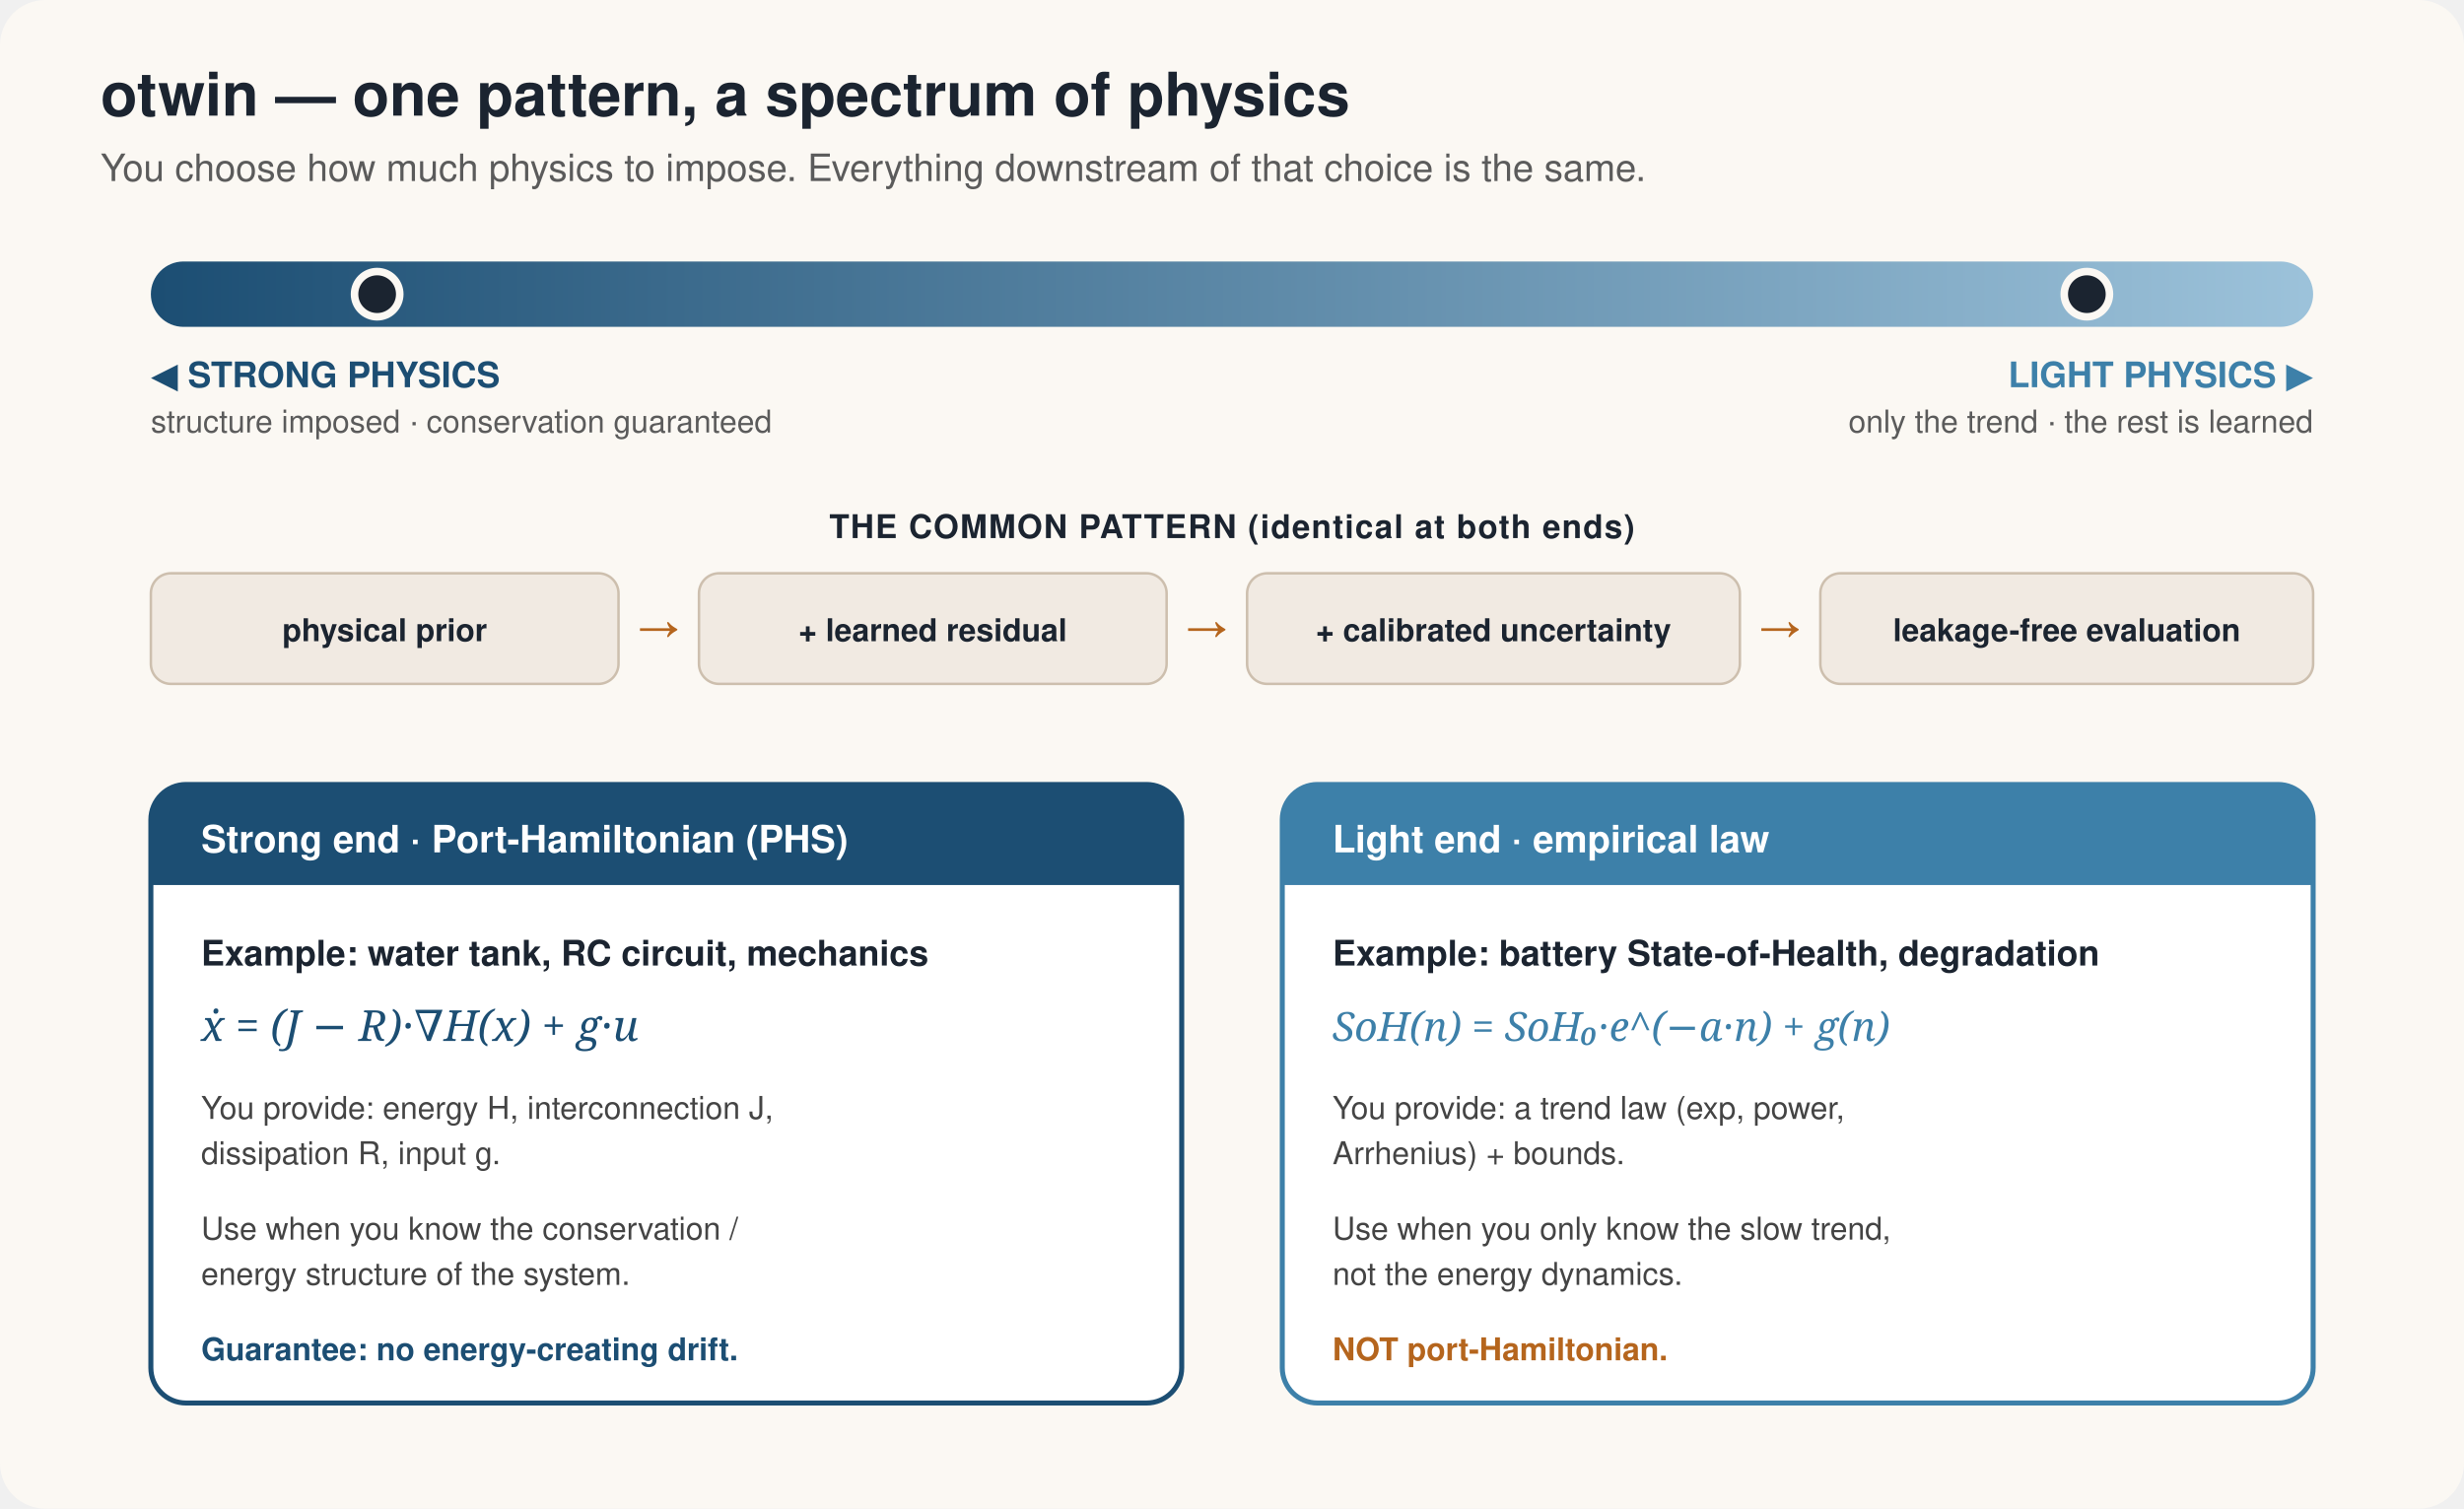
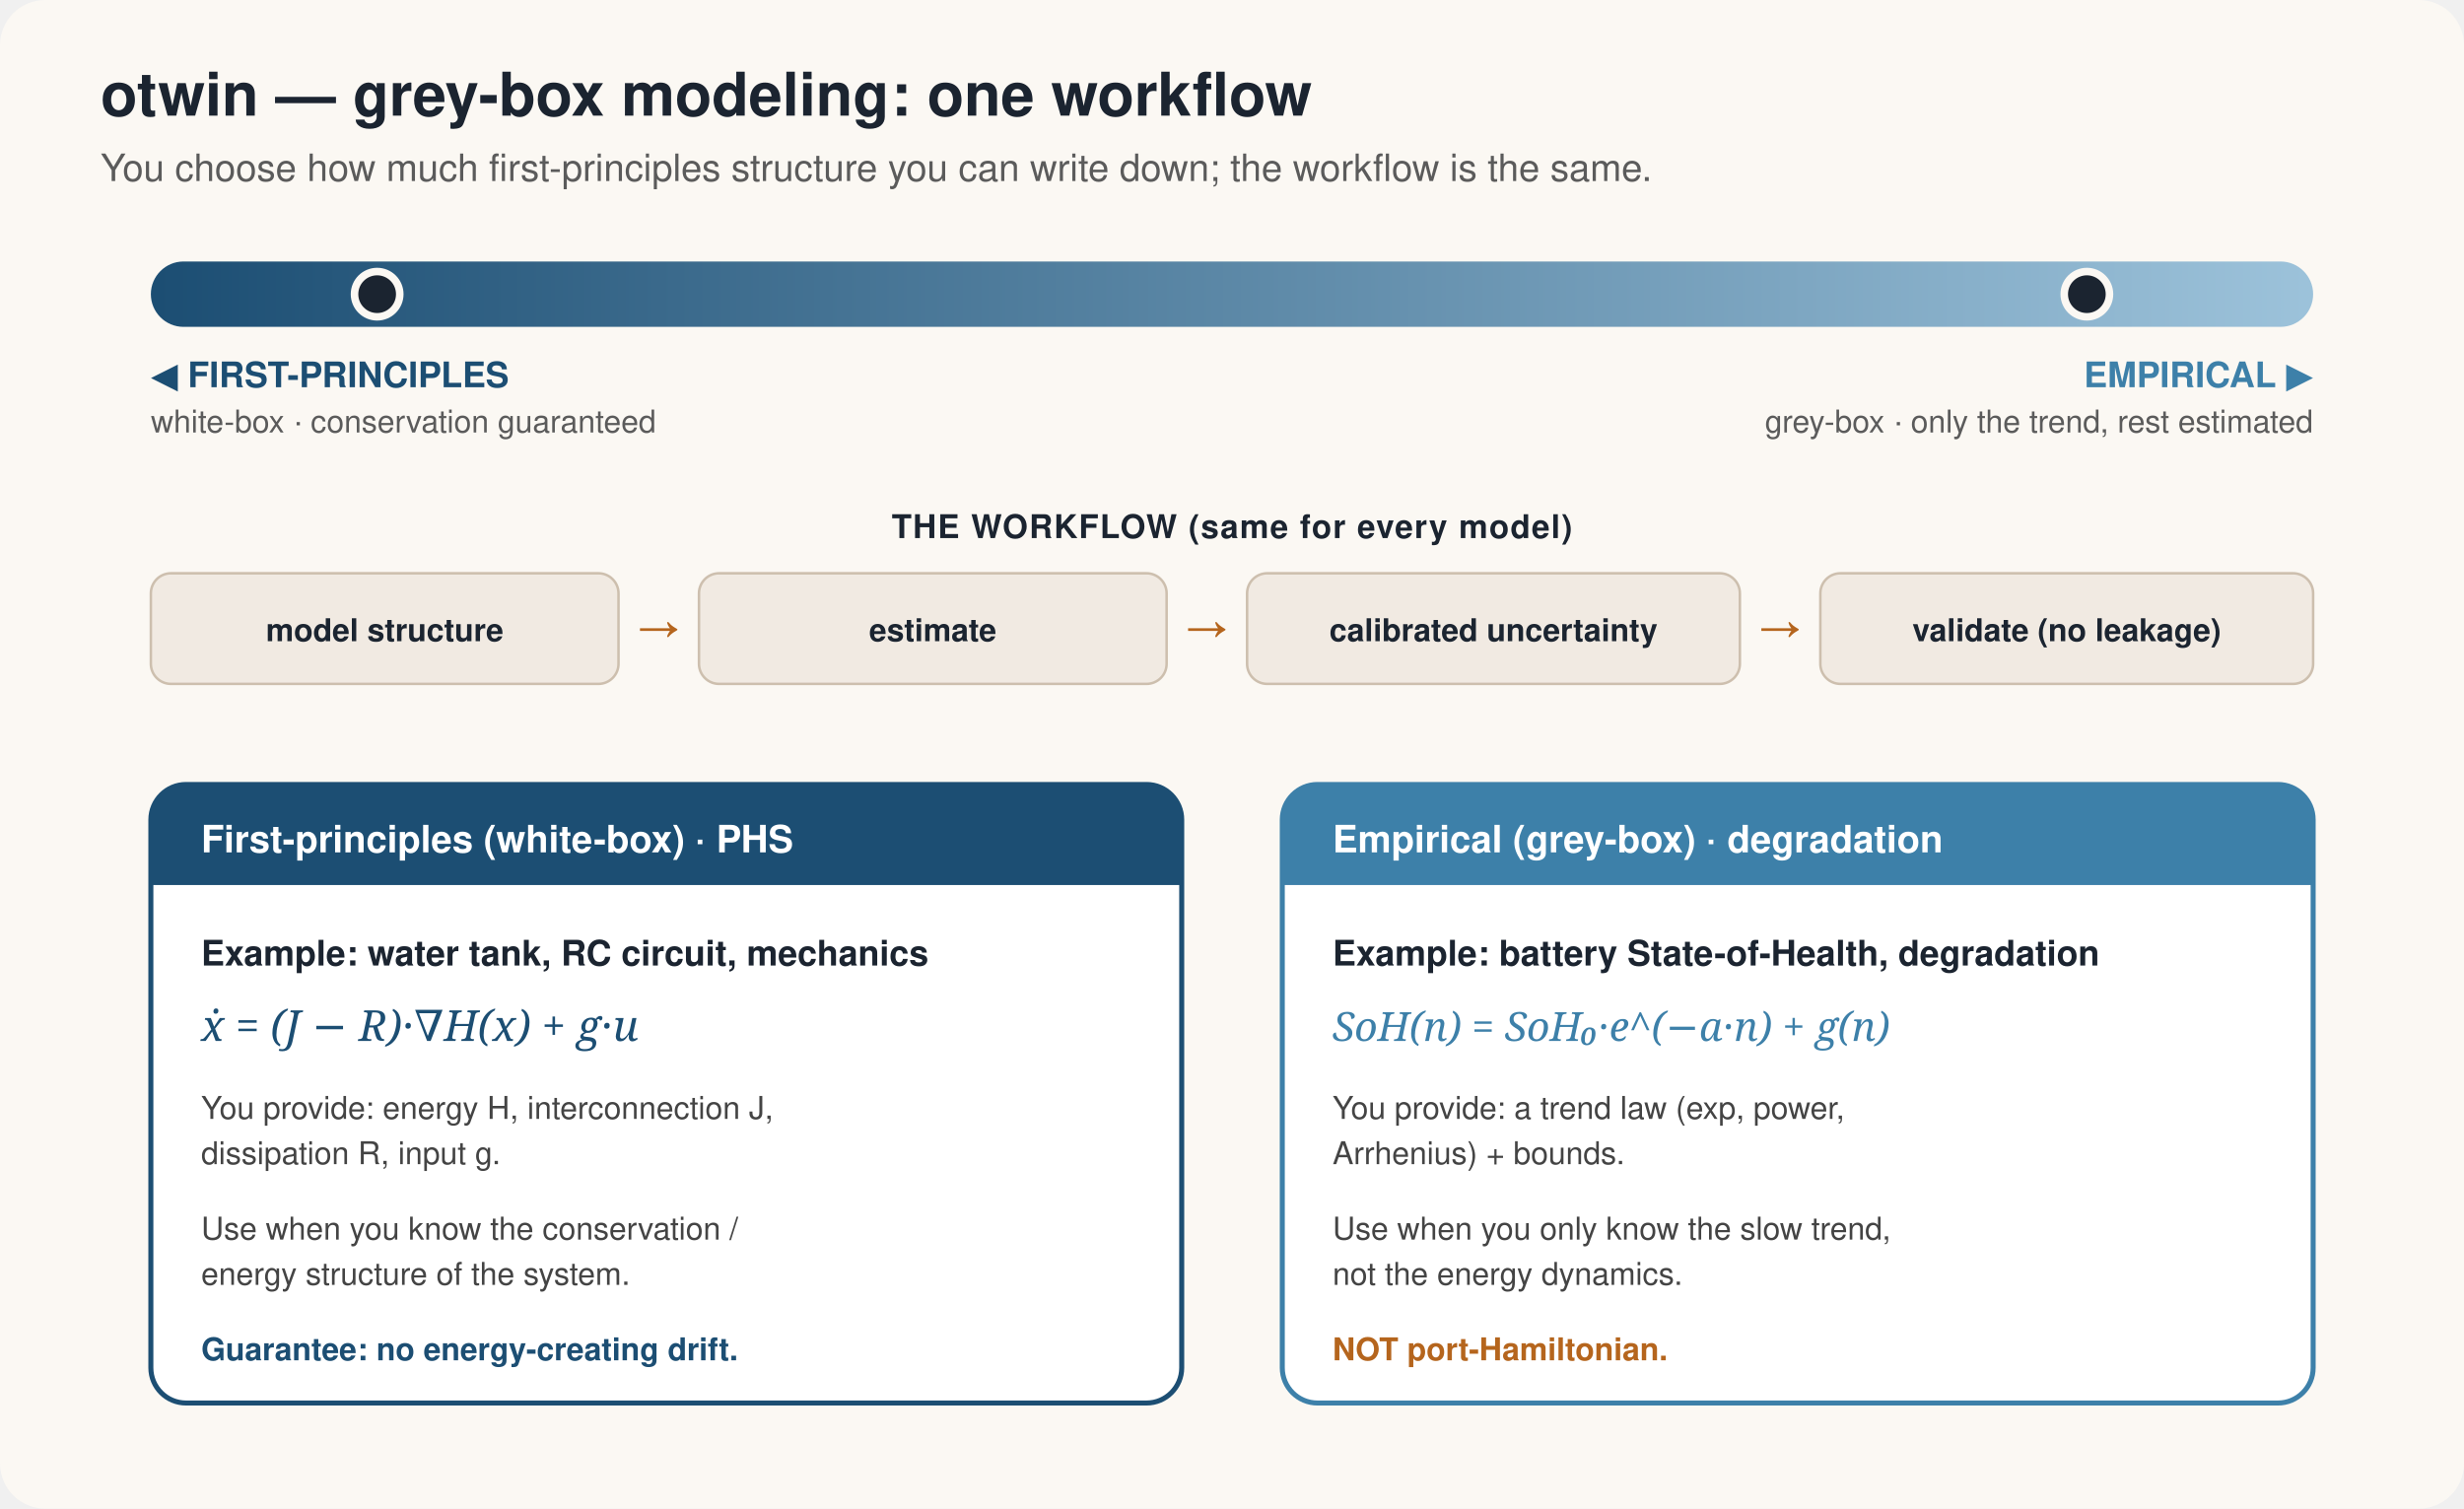
- <svg xmlns="http://www.w3.org/2000/svg" viewBox="0 0 980 600" font-family="Helvetica, Arial, sans-serif" role="img" aria-label="otwin spectrum of physics">
+ <svg xmlns="http://www.w3.org/2000/svg" viewBox="0 0 980 600" font-family="Helvetica, Arial, sans-serif" role="img" aria-label="otwin grey-box modeling: one workflow">
  <rect x="0" y="0" width="980" height="600" rx="18" fill="#FBF8F3" />
-   <text x="40" y="46" font-size="24" font-weight="700" fill="#1B2430">otwin — one pattern, a spectrum of physics</text>
-   <text x="40" y="72" font-size="15" fill="#5b5b5b">You choose how much physics to impose. Everything downstream of that choice is the same.</text>
+   <text x="40" y="46" font-size="24" font-weight="700" fill="#1B2430">otwin — grey-box modeling: one workflow</text>
+   <text x="40" y="72" font-size="15" fill="#5b5b5b">You choose how much first-principles structure you can write down; the workflow is the same.</text>
  <defs>
    <linearGradient id="sp" x1="0" y1="0" x2="1" y2="0">
      <stop offset="0" stop-color="#1C4E73" />
      <stop offset="1" stop-color="#9CC2DA" />
    </linearGradient>
  </defs>
  <rect x="60" y="104" width="860" height="26" rx="13" fill="url(#sp)" />
  <circle cx="150" cy="117" r="9" fill="#1B2430" stroke="#FBF8F3" stroke-width="3" />
  <circle cx="830" cy="117" r="9" fill="#1B2430" stroke="#FBF8F3" stroke-width="3" />
-   <text x="60" y="154" font-size="14" font-weight="700" fill="#1C4E73">◀ STRONG PHYSICS</text>
-   <text x="60" y="172" font-size="12.5" fill="#5b5b5b">structure imposed · conservation guaranteed</text>
-   <text x="920" y="154" font-size="14" font-weight="700" fill="#3D80A9" text-anchor="end">LIGHT PHYSICS ▶</text>
-   <text x="920" y="172" font-size="12.5" fill="#5b5b5b" text-anchor="end">only the trend · the rest is learned</text>
-   <text x="490" y="214" font-size="13" font-weight="700" fill="#1B2430" text-anchor="middle" letter-spacing="0.5">THE COMMON PATTERN (identical at both ends)</text>
+   <text x="60" y="154" font-size="14" font-weight="700" fill="#1C4E73">◀ FIRST-PRINCIPLES</text>
+   <text x="60" y="172" font-size="12.5" fill="#5b5b5b">white-box · conservation guaranteed</text>
+   <text x="920" y="154" font-size="14" font-weight="700" fill="#3D80A9" text-anchor="end">EMPIRICAL ▶</text>
+   <text x="920" y="172" font-size="12.5" fill="#5b5b5b" text-anchor="end">grey-box · only the trend, rest estimated</text>
+   <text x="490" y="214" font-size="13" font-weight="700" fill="#1B2430" text-anchor="middle" letter-spacing="0.5">THE WORKFLOW (same for every model)</text>
  <g font-size="12.5" fill="#1B2430">
    <rect x="60" y="228" width="186" height="44" rx="8" fill="#F1EAE2" stroke="#cdbfae" />
-     <text x="153" y="255" text-anchor="middle" font-weight="700">physical prior</text>
+     <text x="153" y="255" text-anchor="middle" font-weight="700">model structure</text>
    <rect x="278" y="228" width="186" height="44" rx="8" fill="#F1EAE2" stroke="#cdbfae" />
-     <text x="371" y="255" text-anchor="middle" font-weight="700">+ learned residual</text>
+     <text x="371" y="255" text-anchor="middle" font-weight="700">estimate</text>
    <rect x="496" y="228" width="196" height="44" rx="8" fill="#F1EAE2" stroke="#cdbfae" />
-     <text x="594" y="255" text-anchor="middle" font-weight="700">+ calibrated uncertainty</text>
+     <text x="594" y="255" text-anchor="middle" font-weight="700">calibrated uncertainty</text>
    <rect x="724" y="228" width="196" height="44" rx="8" fill="#F1EAE2" stroke="#cdbfae" />
-     <text x="822" y="255" text-anchor="middle" font-weight="700">leakage-free evaluation</text>
+     <text x="822" y="255" text-anchor="middle" font-weight="700">validate (no leakage)</text>
    <text x="262" y="256" text-anchor="middle" font-size="18" fill="#B5651D">→</text>
    <text x="480" y="256" text-anchor="middle" font-size="18" fill="#B5651D">→</text>
    <text x="708" y="256" text-anchor="middle" font-size="18" fill="#B5651D">→</text>
  </g>
  <rect x="60" y="312" width="410" height="246" rx="14" fill="#ffffff" stroke="#1C4E73" stroke-width="2" />
  <path d="M60 326 a14 14 0 0 1 14 -14 h382 a14 14 0 0 1 14 14 v26 h-410 z" fill="#1C4E73" />
-   <text x="80" y="339" font-size="15" font-weight="700" fill="#ffffff">Strong end · Port-Hamiltonian (PHS)</text>
+   <text x="80" y="339" font-size="15" font-weight="700" fill="#ffffff">First-principles (white-box) · PHS</text>
  <text x="80" y="384" font-size="14" font-weight="700" fill="#1B2430">Example: water tank, RC circuit, mechanics</text>
  <text x="80" y="414" font-size="17" fill="#1C4E73" font-family="Georgia, serif" font-style="italic">ẋ = (J − R)·∇H(x) + g·u</text>
  <text x="80" y="445" font-size="12.5" fill="#444">You provide: energy H, interconnection J,</text>
  <text x="80" y="463" font-size="12.5" fill="#444">dissipation R, input g.</text>
  <text x="80" y="493" font-size="12.5" fill="#444">Use when you know the conservation /</text>
  <text x="80" y="511" font-size="12.5" fill="#444">energy structure of the system.</text>
  <text x="80" y="541" font-size="12.5" font-weight="700" fill="#1C4E73">Guarantee: no energy-creating drift.</text>
  <rect x="510" y="312" width="410" height="246" rx="14" fill="#ffffff" stroke="#3D80A9" stroke-width="2" />
  <path d="M510 326 a14 14 0 0 1 14 -14 h382 a14 14 0 0 1 14 14 v26 h-410 z" fill="#3D80A9" />
-   <text x="530" y="339" font-size="15" font-weight="700" fill="#ffffff">Light end · empirical law</text>
+   <text x="530" y="339" font-size="15" font-weight="700" fill="#ffffff">Empirical (grey-box) · degradation</text>
  <text x="530" y="384" font-size="14" font-weight="700" fill="#1B2430">Example: battery State-of-Health, degradation</text>
  <text x="530" y="414" font-size="16" fill="#3D80A9" font-family="Georgia, serif" font-style="italic">SoH(n) = SoH₀·e^(−a·n) + g(n)</text>
  <text x="530" y="445" font-size="12.5" fill="#444">You provide: a trend law (exp, power,</text>
  <text x="530" y="463" font-size="12.5" fill="#444">Arrhenius) + bounds.</text>
  <text x="530" y="493" font-size="12.5" fill="#444">Use when you only know the slow trend,</text>
  <text x="530" y="511" font-size="12.5" fill="#444">not the energy dynamics.</text>
  <text x="530" y="541" font-size="12.5" font-weight="700" fill="#B5651D">NOT port-Hamiltonian.</text>
</svg>
